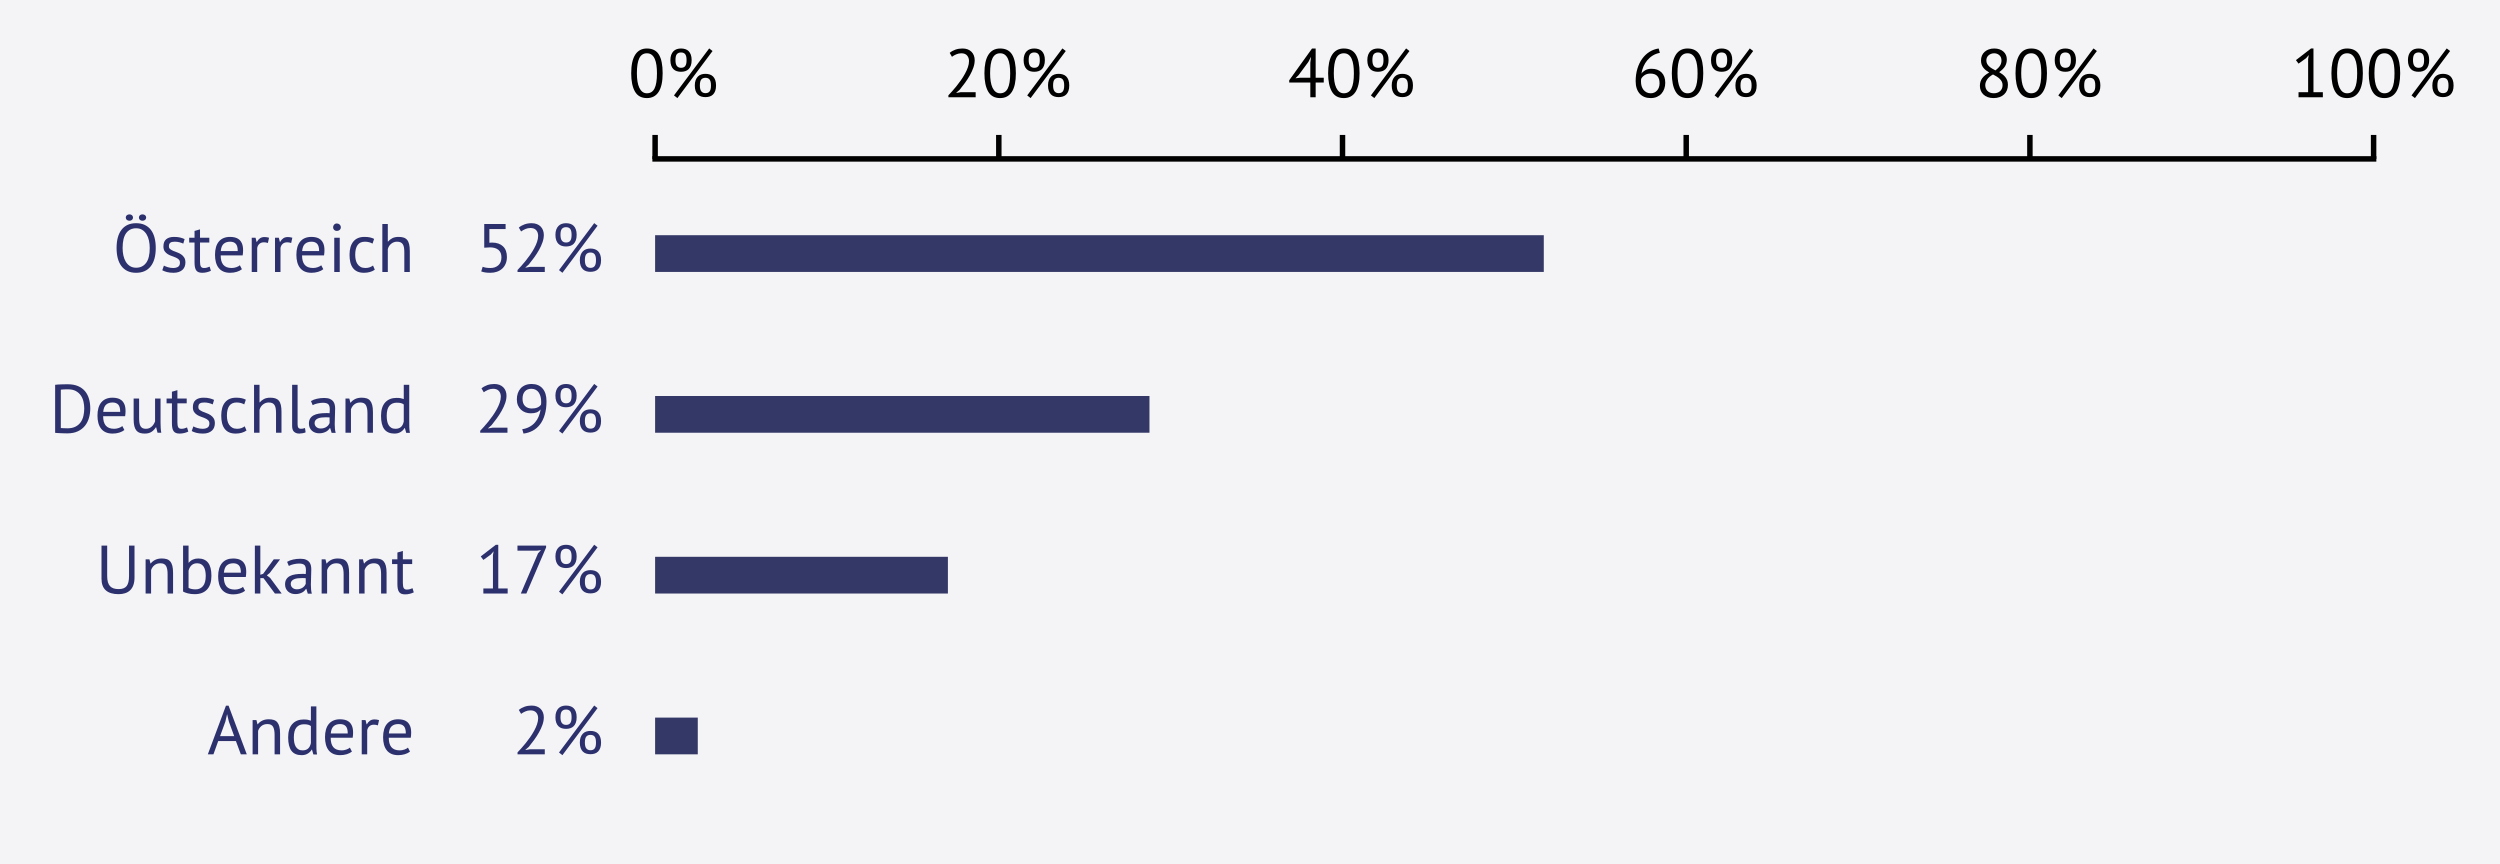
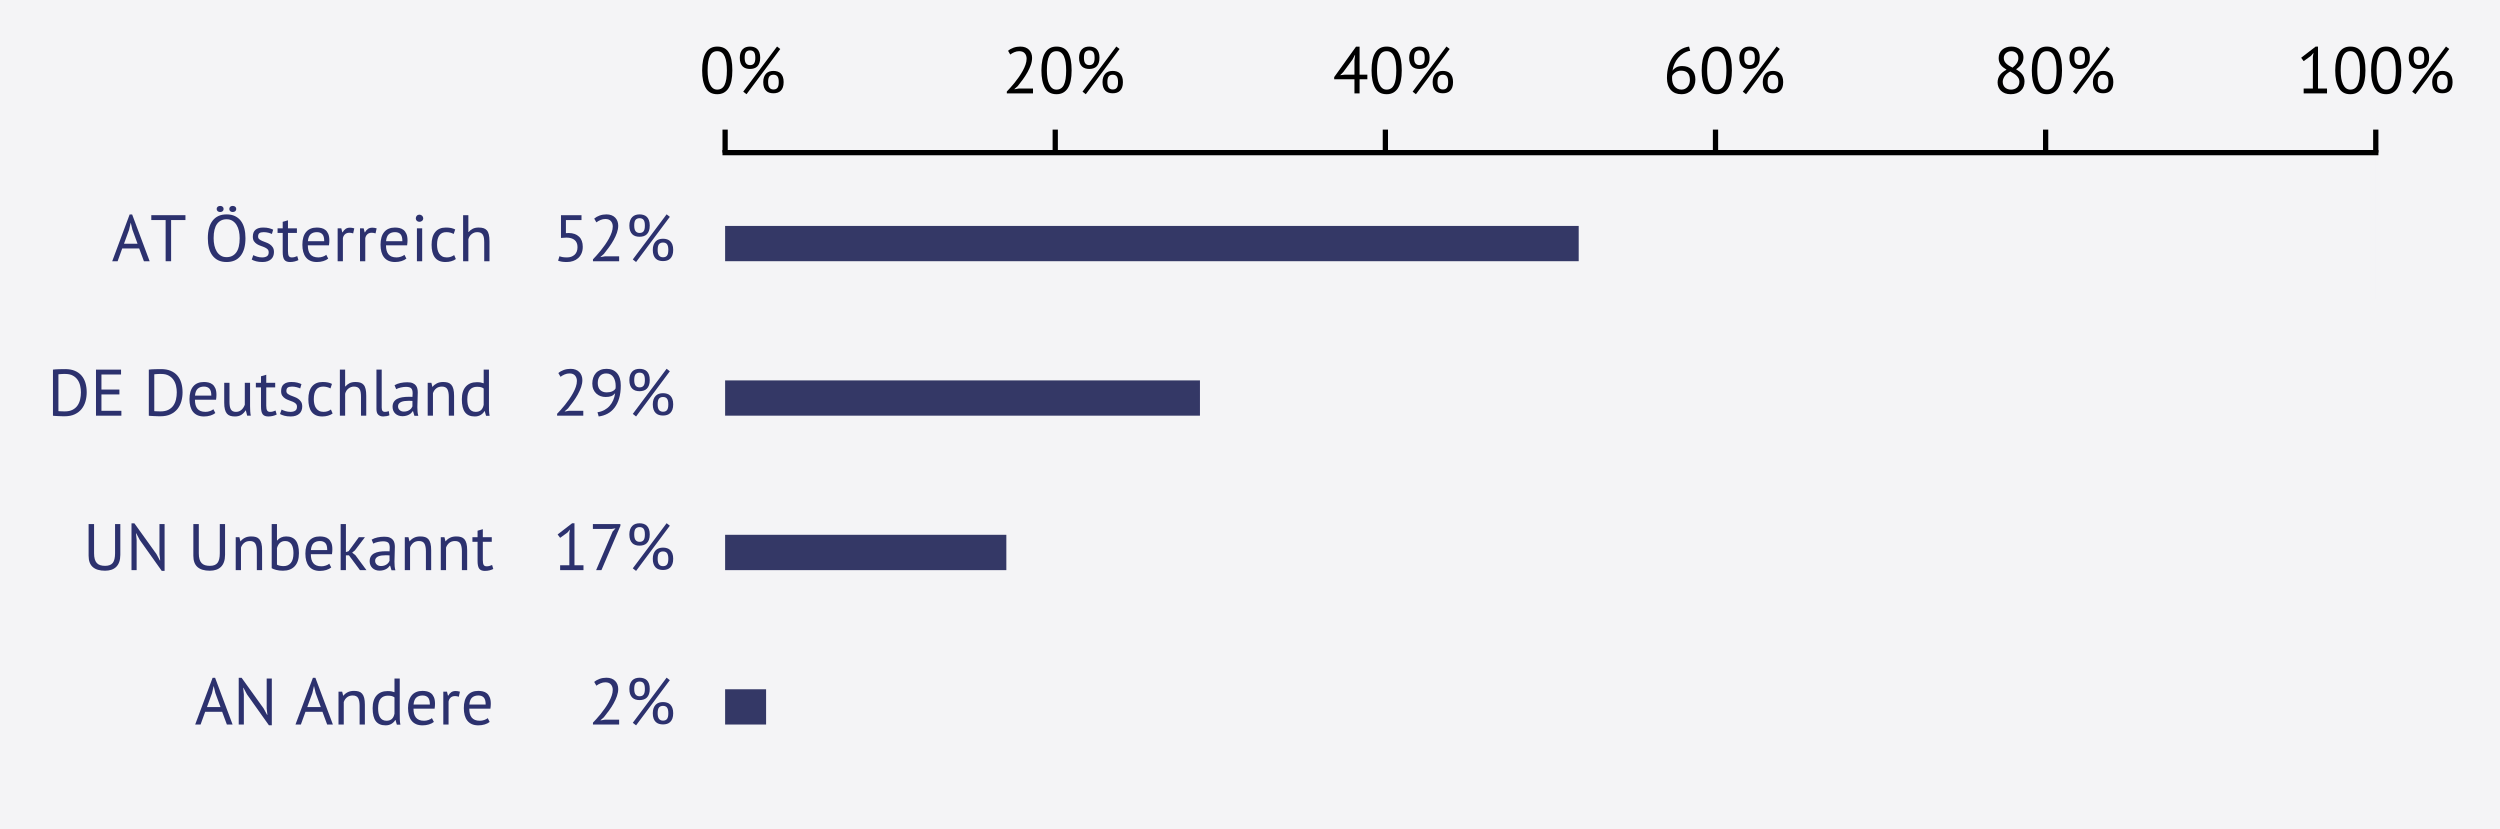
- <svg xmlns="http://www.w3.org/2000/svg" xmlns:xlink="http://www.w3.org/1999/xlink" height="126pt" version="1.1" viewBox="0 0 365 126" width="365pt">
+ <svg xmlns="http://www.w3.org/2000/svg" xmlns:xlink="http://www.w3.org/1999/xlink" height="126pt" version="1.1" viewBox="0 0 380 126" width="380pt">
  <defs>
    <style type="text/css">
*{stroke-linecap:butt;stroke-linejoin:round;}
  </style>
  </defs>
  <g id="figure_1">
    <g id="patch_1">
-       <path d="M 0 126.684  L 365.786 126.684  L 365.786 0  L 0 0  z " style="fill:#f4f4f6;" />
+       <path d="M -0 126.684  L 380.356 126.684  L 380.356 0  L -0 0  z " style="fill:#f4f4f6;" />
    </g>
    <g id="axes_1">
      <g id="patch_2">
-         <path d="M 95.646 45.558  L 346.546 45.558  L 346.546 23.2  L 95.646 23.2  z " style="fill:#f4f4f6;" />
+         <path d="M 110.217 45.558  L 361.117 45.558  L 361.117 23.2  L 110.217 23.2  z " style="fill:#f4f4f6;" />
      </g>
      <g id="patch_3">
-         <path clip-path="url(#p42cd749414)" d="z " style="fill:#343866;" />
+         <path clip-path="url(#p6d69864dda)" d="z " style="fill:#343866;" />
      </g>
      <g id="patch_4">
-         <path clip-path="url(#p42cd749414)" d="M 95.646 34.342  L 225.393 34.342  L 225.393 39.707  L 95.646 39.707  z " style="fill:#343866;" />
+         <path clip-path="url(#p6d69864dda)" d="M 110.217 34.342  L 239.963 34.342  L 239.963 39.707  L 110.217 39.707  z " style="fill:#343866;" />
      </g>
      <g id="patch_5">
-         <path clip-path="url(#p42cd749414)" d="M 95.646 27.299  L 225.393 27.299  L 225.393 31.77  L 95.646 31.77  z " style="fill:none;opacity:0;" />
+         <path clip-path="url(#p6d69864dda)" d="M 110.217 27.299  L 239.963 27.299  L 239.963 31.77  L 110.217 31.77  z " style="fill:none;opacity:0;" />
      </g>
      <g id="patch_6">
-         <path clip-path="url(#p42cd749414)" d="z " style="fill:#343866;" />
+         <path clip-path="url(#p6d69864dda)" d="z " style="fill:#343866;" />
      </g>
      <g id="matplotlib.axis_1">
        <g id="xtick_1">
          <g id="line2d_1">
            <defs>
-               <path d="M 0 0  L 0 -3.5  " id="mb5ea7e8093" style="stroke:#000000;stroke-width:0.8;" />
-             </defs>
-             <g>
-               <use style="stroke:#000000;stroke-width:0.8;" x="95.646" xlink:href="#mb5ea7e8093" y="23.2" />
+               <path d="M 0 0  L 0 -3.5  " id="m958b51c403" style="stroke:#000000;stroke-width:0.8;" />
+             </defs>
+             <g>
+               <use style="stroke:#000000;stroke-width:0.8;" x="110.217" xlink:href="#m958b51c403" y="23.2" />
            </g>
          </g>
          <g id="text_1">
            <defs>
              <path id="PTSans-Regular-20" />
              <path d="M 4.297 35  Q 4.297 53 10.141 62.094  Q 16 71.203 27.203 71.203  Q 39.297 71.203 44.75 62.25  Q 50.203 53.297 50.203 35  Q 50.203 17 44.344 7.891  Q 38.5 -1.203 27.203 -1.203  Q 15.297 -1.203 9.797 8.297  Q 4.297 17.797 4.297 35  z M 12.594 35  Q 12.594 28.5 13.438 23.141  Q 14.297 17.797 16.094 13.938  Q 17.906 10.094 20.656 7.938  Q 23.406 5.797 27.203 5.797  Q 34.797 5.797 38.344 12.844  Q 41.906 19.906 41.906 35  Q 41.906 41.406 41.156 46.797  Q 40.406 52.203 38.656 56.094  Q 36.906 60 34.094 62.094  Q 31.297 64.203 27.203 64.203  Q 19.703 64.203 16.141 57.094  Q 12.594 50 12.594 35  z " id="PTSans-Regular-30" />
              <path d="M 7.031 54.203  Q 7.031 58.703 8.219 61.891  Q 9.422 65.094 11.469 67.188  Q 13.531 69.297 16.375 70.25  Q 19.219 71.203 22.531 71.203  Q 25.828 71.203 28.672 70.297  Q 31.531 69.406 33.578 67.406  Q 35.625 65.406 36.828 62.156  Q 38.031 58.906 38.031 54.203  Q 38.031 49.5 36.828 46.25  Q 35.625 43 33.578 41  Q 31.531 39 28.672 38.094  Q 25.828 37.203 22.531 37.203  Q 19.219 37.203 16.375 38.094  Q 13.531 39 11.469 41  Q 9.422 43 8.219 46.25  Q 7.031 49.5 7.031 54.203  z M 14.422 54.203  Q 14.422 48.203 16.562 45.594  Q 18.719 43 22.531 43  Q 24.422 43 25.922 43.547  Q 27.422 44.094 28.469 45.344  Q 29.531 46.594 30.078 48.75  Q 30.625 50.906 30.625 54.203  Q 30.625 57.5 30.078 59.641  Q 29.531 61.797 28.469 63.047  Q 27.422 64.297 25.922 64.844  Q 24.422 65.406 22.531 65.406  Q 18.719 65.406 16.562 63.047  Q 14.422 60.703 14.422 54.203  z M 42.656 17.203  Q 42.656 21.703 43.844 24.891  Q 45.047 28.094 47.094 30.188  Q 49.156 32.297 52 33.25  Q 54.844 34.203 58.156 34.203  Q 61.453 34.203 64.297 33.297  Q 67.156 32.406 69.203 30.406  Q 71.25 28.406 72.453 25.156  Q 73.656 21.906 73.656 17.203  Q 73.656 12.5 72.453 9.25  Q 71.25 6 69.203 4  Q 67.156 2 64.297 1.094  Q 61.453 0.203 58.156 0.203  Q 54.844 0.203 52 1.094  Q 49.156 2 47.094 4  Q 45.047 6 43.844 9.25  Q 42.656 12.5 42.656 17.203  z M 50.047 17.203  Q 50.047 11.203 52.188 8.594  Q 54.344 6 58.156 6  Q 60.047 6 61.547 6.547  Q 63.047 7.094 64.094 8.344  Q 65.156 9.594 65.703 11.75  Q 66.25 13.906 66.25 17.203  Q 66.25 20.5 65.703 22.641  Q 65.156 24.797 64.094 26.047  Q 63.047 27.297 61.547 27.844  Q 60.047 28.406 58.156 28.406  Q 54.344 28.406 52.188 26.047  Q 50.047 23.703 50.047 17.203  z M 63.656 71.297  L 68.547 67.5  L 17.25 -1.203  L 12.25 2.703  z " id="PTSans-Regular-25" />
            </defs>
-             <g transform="translate(86.38616 14.2)scale(0.1 -0.1)">
+             <g transform="translate(100.9565 14.2)scale(0.1 -0.1)">
              <use xlink:href="#PTSans-Regular-20" />
              <use x="26.7" xlink:href="#PTSans-Regular-20" />
              <use x="53.4" xlink:href="#PTSans-Regular-30" />
              <use x="107.9" xlink:href="#PTSans-Regular-25" />
            </g>
          </g>
        </g>
        <g id="xtick_2">
          <g id="line2d_2">
            <g>
-               <use style="stroke:#000000;stroke-width:0.8;" x="145.826" xlink:href="#mb5ea7e8093" y="23.2" />
+               <use style="stroke:#000000;stroke-width:0.8;" x="160.397" xlink:href="#m958b51c403" y="23.2" />
            </g>
          </g>
          <g id="text_2">
            <defs>
              <path d="M 44.594 54.094  Q 44.594 48.797 42.641 43.25  Q 40.703 37.703 37.547 32.094  Q 34.406 26.5 30.5 21.141  Q 26.594 15.797 22.703 11  L 17.797 6.703  L 17.797 6.297  L 24.203 7.406  L 46 7.406  L 46 0  L 6.203 0  L 6.203 2.906  Q 8.406 5.203 11.5 8.594  Q 14.594 12 17.938 16.141  Q 21.297 20.297 24.547 24.938  Q 27.797 29.594 30.438 34.391  Q 33.094 39.203 34.688 43.891  Q 36.297 48.594 36.297 52.797  Q 36.297 57.703 33.5 60.953  Q 30.703 64.203 25 64.203  Q 21.203 64.203 17.594 62.641  Q 14 61.094 11.406 59.094  L 8.094 64.797  Q 11.594 67.797 16.391 69.5  Q 21.203 71.203 26.703 71.203  Q 31 71.203 34.297 69.953  Q 37.594 68.703 39.891 66.391  Q 42.203 64.094 43.391 60.938  Q 44.594 57.797 44.594 54.094  z " id="PTSans-Regular-32" />
            </defs>
-             <g transform="translate(135.1763 14.2)scale(0.1 -0.1)">
+             <g transform="translate(149.7466 14.2)scale(0.1 -0.1)">
              <use xlink:href="#PTSans-Regular-20" />
              <use x="26.7" xlink:href="#PTSans-Regular-32" />
              <use x="81.2" xlink:href="#PTSans-Regular-30" />
              <use x="135.7" xlink:href="#PTSans-Regular-25" />
            </g>
          </g>
        </g>
        <g id="xtick_3">
          <g id="line2d_3">
            <g>
-               <use style="stroke:#000000;stroke-width:0.8;" x="196.006" xlink:href="#mb5ea7e8093" y="23.2" />
+               <use style="stroke:#000000;stroke-width:0.8;" x="210.577" xlink:href="#m958b51c403" y="23.2" />
            </g>
          </g>
          <g id="text_3">
            <defs>
              <path d="M 52.406 21.5  L 40.594 21.5  L 40.594 0  L 32.797 0  L 32.797 21.5  L 2 21.5  L 2 24.797  L 35.203 71.094  L 40.594 71.094  L 40.594 28.5  L 52.406 28.5  z M 32.797 50.297  L 33.797 58.5  L 33.5 58.5  L 30 51.703  L 15.906 32.594  L 11.094 27.703  L 18.094 28.5  L 32.797 28.5  z " id="PTSans-Regular-34" />
            </defs>
-             <g transform="translate(185.3563 14.2)scale(0.1 -0.1)">
+             <g transform="translate(199.9266 14.2)scale(0.1 -0.1)">
              <use xlink:href="#PTSans-Regular-20" />
              <use x="26.7" xlink:href="#PTSans-Regular-34" />
              <use x="81.2" xlink:href="#PTSans-Regular-30" />
              <use x="135.7" xlink:href="#PTSans-Regular-25" />
            </g>
          </g>
        </g>
        <g id="xtick_4">
          <g id="line2d_4">
            <g>
-               <use style="stroke:#000000;stroke-width:0.8;" x="246.186" xlink:href="#mb5ea7e8093" y="23.2" />
+               <use style="stroke:#000000;stroke-width:0.8;" x="260.757" xlink:href="#m958b51c403" y="23.2" />
            </g>
          </g>
          <g id="text_4">
            <defs>
              <path d="M 49.203 21.094  Q 49.203 16.5 47.797 12.453  Q 46.406 8.406 43.703 5.344  Q 41 2.297 37 0.547  Q 33 -1.203 27.906 -1.203  Q 22.906 -1.203 18.906 0.391  Q 14.906 2 12 5.141  Q 9.094 8.297 7.547 12.891  Q 6 17.5 6 23.5  Q 6 33.406 8.547 41.75  Q 11.094 50.094 15.594 56.297  Q 20.094 62.5 26.25 66.344  Q 32.406 70.203 39.594 71.203  L 41.297 64.797  Q 35.703 63.797 31.094 61  Q 26.5 58.203 23.047 54.094  Q 19.594 50 17.391 44.891  Q 15.203 39.797 14.406 34.406  Q 16 37.094 19.797 39.344  Q 23.594 41.594 29.094 41.594  Q 38.5 41.594 43.844 36.188  Q 49.203 30.797 49.203 21.094  z M 40.906 20.297  Q 40.906 27.406 37.594 31  Q 34.297 34.594 27.406 34.594  Q 22.5 34.594 18.953 32.188  Q 15.406 29.797 14 26.797  Q 13.797 25.406 13.797 24.5  Q 13.797 23.594 13.797 22.5  Q 13.797 19.406 14.641 16.406  Q 15.5 13.406 17.297 11.047  Q 19.094 8.703 21.75 7.25  Q 24.406 5.797 28 5.797  Q 30.906 5.797 33.25 6.891  Q 35.594 8 37.297 9.891  Q 39 11.797 39.953 14.5  Q 40.906 17.203 40.906 20.297  z " id="PTSans-Regular-36" />
            </defs>
-             <g transform="translate(235.5363 14.2)scale(0.1 -0.1)">
+             <g transform="translate(250.1066 14.2)scale(0.1 -0.1)">
              <use xlink:href="#PTSans-Regular-20" />
              <use x="26.7" xlink:href="#PTSans-Regular-36" />
              <use x="81.2" xlink:href="#PTSans-Regular-30" />
              <use x="135.7" xlink:href="#PTSans-Regular-25" />
            </g>
          </g>
        </g>
        <g id="xtick_5">
          <g id="line2d_5">
            <g>
-               <use style="stroke:#000000;stroke-width:0.8;" x="296.366" xlink:href="#mb5ea7e8093" y="23.2" />
+               <use style="stroke:#000000;stroke-width:0.8;" x="310.937" xlink:href="#m958b51c403" y="23.2" />
            </g>
          </g>
          <g id="text_5">
            <defs>
              <path d="M 6.797 16.703  Q 6.797 23 10.094 27.641  Q 13.406 32.297 20.406 36.094  Q 17.906 37.594 15.75 39.25  Q 13.594 40.906 11.938 43  Q 10.297 45.094 9.344 47.688  Q 8.406 50.297 8.406 53.703  Q 8.406 57.594 9.75 60.797  Q 11.094 64 13.641 66.297  Q 16.203 68.594 19.75 69.891  Q 23.297 71.203 27.797 71.203  Q 32 71.203 35.391 70  Q 38.797 68.797 41.141 66.688  Q 43.5 64.594 44.797 61.688  Q 46.094 58.797 46.094 55.297  Q 46.094 49.594 43.5 45.25  Q 40.906 40.906 34.906 36.703  Q 37.5 35.203 39.844 33.391  Q 42.203 31.594 43.953 29.391  Q 45.703 27.203 46.703 24.453  Q 47.703 21.703 47.703 18.203  Q 47.703 13.906 46.297 10.344  Q 44.906 6.797 42.203 4.25  Q 39.5 1.703 35.594 0.25  Q 31.703 -1.203 26.703 -1.203  Q 21.906 -1.203 18.203 0.188  Q 14.5 1.594 11.953 4  Q 9.406 6.406 8.094 9.656  Q 6.797 12.906 6.797 16.703  z M 39.906 17.703  Q 39.906 20.703 38.703 22.953  Q 37.5 25.203 35.547 27.047  Q 33.594 28.906 31.094 30.406  Q 28.594 31.906 25.906 33.297  Q 19.797 29.906 17.188 25.703  Q 14.594 21.5 14.594 17.703  Q 14.594 15.297 15.391 13.094  Q 16.203 10.906 17.797 9.297  Q 19.406 7.703 21.75 6.75  Q 24.094 5.797 27.203 5.797  Q 29.703 5.797 32 6.547  Q 34.297 7.297 36.047 8.75  Q 37.797 10.203 38.844 12.453  Q 39.906 14.703 39.906 17.703  z M 16.203 53.906  Q 16.203 51.094 17.297 48.938  Q 18.406 46.797 20.25 45.094  Q 22.094 43.406 24.5 41.953  Q 26.906 40.5 29.5 39.203  Q 34 42.703 36.141 46.094  Q 38.297 49.5 38.297 53.594  Q 38.297 58.703 35.141 61.453  Q 32 64.203 27.594 64.203  Q 24.906 64.203 22.797 63.297  Q 20.703 62.406 19.203 61  Q 17.703 59.594 16.953 57.75  Q 16.203 55.906 16.203 53.906  z " id="PTSans-Regular-38" />
            </defs>
-             <g transform="translate(285.7163 14.2)scale(0.1 -0.1)">
+             <g transform="translate(300.2866 14.2)scale(0.1 -0.1)">
              <use xlink:href="#PTSans-Regular-20" />
              <use x="26.7" xlink:href="#PTSans-Regular-38" />
              <use x="81.2" xlink:href="#PTSans-Regular-30" />
              <use x="135.7" xlink:href="#PTSans-Regular-25" />
            </g>
          </g>
        </g>
        <g id="xtick_6">
          <g id="line2d_6">
            <g>
-               <use style="stroke:#000000;stroke-width:0.8;" x="346.546" xlink:href="#mb5ea7e8093" y="23.2" />
+               <use style="stroke:#000000;stroke-width:0.8;" x="361.117" xlink:href="#m958b51c403" y="23.2" />
            </g>
          </g>
          <g id="text_6">
            <defs>
              <path d="M 10.797 7.406  L 24.797 7.406  L 24.797 55.797  L 25.797 61.703  L 21.797 57  L 10.797 49.094  L 7 54.203  L 29 71.203  L 32.594 71.203  L 32.594 7.406  L 46.297 7.406  L 46.297 0  L 10.797 0  z " id="PTSans-Regular-31" />
            </defs>
-             <g transform="translate(334.5065 14.2)scale(0.1 -0.1)">
+             <g transform="translate(349.0768 14.2)scale(0.1 -0.1)">
              <use xlink:href="#PTSans-Regular-31" />
              <use x="54.5" xlink:href="#PTSans-Regular-30" />
              <use x="109" xlink:href="#PTSans-Regular-30" />
              <use x="163.5" xlink:href="#PTSans-Regular-25" />
            </g>
          </g>
        </g>
      </g>
      <g id="matplotlib.axis_2">
        <g id="ytick_1">
          <g id="line2d_7">
            <defs>
-               <path d="M 0 0  L -3.5 0  " id="m4d6c861730" />
-             </defs>
-             <g>
-               <use style="fill:none;" x="95.646" xlink:href="#m4d6c861730" y="28.789" />
+               <path d="M 0 0  L -3.5 0  " id="mf3df2f2de9" />
+             </defs>
+             <g>
+               <use style="fill:none;" x="110.217" xlink:href="#mf3df2f2de9" y="28.789" />
            </g>
          </g>
        </g>
        <g id="ytick_2">
          <g id="line2d_8">
            <g>
-               <use style="fill:none;" x="95.646" xlink:href="#m4d6c861730" y="39.968" />
+               <use style="fill:none;" x="110.217" xlink:href="#mf3df2f2de9" y="39.968" />
            </g>
          </g>
        </g>
      </g>
      <g id="line2d_9">
-         <path clip-path="url(#p42cd749414)" d="M 0 0  " style="fill:none;stroke:#424242;stroke-linecap:square;stroke-width:2.7;" />
+         <path clip-path="url(#p6d69864dda)" d="M 0 0  " style="fill:none;stroke:#424242;stroke-linecap:square;stroke-width:2.7;" />
      </g>
      <g id="line2d_10">
-         <path clip-path="url(#p42cd749414)" d="M 0 0  " style="fill:none;stroke:#424242;stroke-linecap:square;stroke-width:2.7;" />
+         <path clip-path="url(#p6d69864dda)" d="M 0 0  " style="fill:none;stroke:#424242;stroke-linecap:square;stroke-width:2.7;" />
      </g>
      <g id="line2d_11">
-         <path clip-path="url(#p42cd749414)" d="M 0 0  " style="fill:none;stroke:#424242;stroke-linecap:square;stroke-width:2.7;" />
+         <path clip-path="url(#p6d69864dda)" d="M 0 0  " style="fill:none;stroke:#424242;stroke-linecap:square;stroke-width:2.7;" />
      </g>
      <g id="line2d_12">
-         <path clip-path="url(#p42cd749414)" d="M 0 0  " style="fill:none;stroke:#424242;stroke-linecap:square;stroke-width:2.7;" />
+         <path clip-path="url(#p6d69864dda)" d="M 0 0  " style="fill:none;stroke:#424242;stroke-linecap:square;stroke-width:2.7;" />
      </g>
      <g id="patch_7">
-         <path d="M 95.646 23.2  L 346.546 23.2  " style="fill:none;stroke:#000000;stroke-linecap:square;stroke-linejoin:miter;stroke-width:0.8;" />
+         <path d="M 110.217 23.2  L 361.117 23.2  " style="fill:none;stroke:#000000;stroke-linecap:square;stroke-linejoin:miter;stroke-width:0.8;" />
      </g>
      <g id="text_7">
        <defs>
          <path d="M 21.297 5.797  Q 28.203 5.797 32.703 9.797  Q 37.203 13.797 37.203 21.406  Q 37.203 28.703 32.75 32.297  Q 28.297 35.906 20.5 35.906  L 12.094 35.406  L 12.094 70  L 43.297 70  L 43.297 62.594  L 19.594 62.594  L 19.594 42.703  L 23.906 42.906  Q 33.797 42.797 39.5 37.391  Q 45.203 32 45.203 21.906  Q 45.203 16.297 43.297 11.938  Q 41.406 7.594 38.156 4.688  Q 34.906 1.797 30.5 0.297  Q 26.094 -1.203 21.094 -1.203  Q 16.594 -1.203 13.5 -0.703  Q 10.406 -0.203 7.703 0.797  L 9.797 7.594  Q 12.094 6.703 14.75 6.25  Q 17.406 5.797 21.297 5.797  z " id="PTSans-Regular-35" />
        </defs>
-         <g style="fill:#2c316e;" transform="translate(66.81931 39.70735)scale(0.1 -0.1)">
+         <g style="fill:#2c316e;" transform="translate(81.38962 39.70735)scale(0.1 -0.1)">
          <use xlink:href="#PTSans-Regular-20" />
          <use x="26.7" xlink:href="#PTSans-Regular-35" />
          <use x="81.2" xlink:href="#PTSans-Regular-32" />
          <use x="135.7" xlink:href="#PTSans-Regular-25" />
        </g>
      </g>
      <g id="text_8">
        <defs>
+           <path d="M 41.797 19.406  L 16 19.406  L 9 0  L 0.797 0  L 27.297 71.094  L 31.094 71.094  L 57.703 0  L 49 0  z M 18.703 26.594  L 39.297 26.594  L 31.5 47.906  L 29 58.5  L 28.906 58.5  L 26.406 47.703  z " id="PTSans-Regular-41" />
+           <path d="M 53.703 62.594  L 31.906 62.594  L 31.906 0  L 23.594 0  L 23.594 62.594  L 1.797 62.594  L 1.797 70  L 53.703 70  z " id="PTSans-Regular-54" />
          <path d="M 5.594 35  Q 5.594 52.5 13 61.844  Q 20.406 71.203 34.094 71.203  Q 41.5 71.203 46.891 68.594  Q 52.297 66 55.844 61.25  Q 59.406 56.5 61.094 49.844  Q 62.797 43.203 62.797 35  Q 62.797 17.5 55.344 8.141  Q 47.906 -1.203 34.094 -1.203  Q 26.797 -1.203 21.438 1.391  Q 16.094 4 12.547 8.75  Q 9 13.5 7.297 20.141  Q 5.594 26.797 5.594 35  z M 14.406 35  Q 14.406 29.203 15.547 24  Q 16.703 18.797 19.094 14.844  Q 21.5 10.906 25.25 8.547  Q 29 6.203 34.094 6.203  Q 43.406 6.203 48.703 13.25  Q 54 20.297 54 35  Q 54 40.703 52.844 45.953  Q 51.703 51.203 49.25 55.141  Q 46.797 59.094 43.047 61.438  Q 39.297 63.797 34.094 63.797  Q 24.906 63.797 19.656 56.75  Q 14.406 49.703 14.406 35  z M 19 79.406  Q 19 81.5 20.5 82.797  Q 22 84.094 24.406 84.094  Q 26.703 84.094 28.141 82.797  Q 29.594 81.5 29.594 79.406  Q 29.594 77.406 28.141 76.094  Q 26.703 74.797 24.406 74.797  Q 22 74.797 20.5 76.094  Q 19 77.406 19 79.406  z M 38.203 79.406  Q 38.203 81.5 39.641 82.797  Q 41.094 84.094 43.406 84.094  Q 45.797 84.094 47.297 82.797  Q 48.797 81.5 48.797 79.406  Q 48.797 77.406 47.297 76.094  Q 45.797 74.797 43.406 74.797  Q 41.094 74.797 39.641 76.094  Q 38.203 77.406 38.203 79.406  z " id="PTSans-Regular-d6" />
          <path d="M 29.703 13.594  Q 29.703 16.594 27.891 18.297  Q 26.094 20 23.438 21.141  Q 20.797 22.297 17.641 23.344  Q 14.5 24.406 11.844 26.047  Q 9.203 27.703 7.391 30.297  Q 5.594 32.906 5.594 37.297  Q 5.594 44.5 9.688 47.844  Q 13.797 51.203 21.094 51.203  Q 26.5 51.203 30.141 50.25  Q 33.797 49.297 36.5 48  L 34.594 41.406  Q 32.297 42.5 29.047 43.344  Q 25.797 44.203 22.094 44.203  Q 17.703 44.203 15.641 42.703  Q 13.594 41.203 13.594 37.5  Q 13.594 34.906 15.391 33.453  Q 17.203 32 19.844 30.844  Q 22.5 29.703 25.641 28.594  Q 28.797 27.5 31.438 25.703  Q 34.094 23.906 35.891 21.156  Q 37.703 18.406 37.703 13.906  Q 37.703 10.703 36.641 7.891  Q 35.594 5.094 33.391 3.094  Q 31.203 1.094 27.953 -0.047  Q 24.703 -1.203 20.297 -1.203  Q 14.594 -1.203 10.594 -0.094  Q 6.594 1 3.906 2.5  L 6.297 9.297  Q 8.594 8 12.297 6.891  Q 16 5.797 19.797 5.797  Q 24.094 5.797 26.891 7.5  Q 29.703 9.203 29.703 13.594  z " id="PTSans-Regular-73" />
          <path d="M 1.094 50  L 8.906 50  L 8.906 59.906  L 16.906 62.203  L 16.906 50  L 30.5 50  L 30.5 43  L 16.906 43  L 16.906 15.297  Q 16.906 10.094 18.203 7.938  Q 19.5 5.797 22.594 5.797  Q 25.203 5.797 27 6.344  Q 28.797 6.906 31 7.797  L 32.797 1.703  Q 30.094 0.406 26.891 -0.391  Q 23.703 -1.203 20 -1.203  Q 13.906 -1.203 11.406 2.25  Q 8.906 5.703 8.906 13.797  L 8.906 43  L 1.094 43  z " id="PTSans-Regular-74" />
          <path d="M 44.203 4  Q 41.203 1.594 36.641 0.188  Q 32.094 -1.203 27 -1.203  Q 21.297 -1.203 17.094 0.641  Q 12.906 2.5 10.203 5.953  Q 7.5 9.406 6.203 14.203  Q 4.906 19 4.906 25  Q 4.906 37.797 10.594 44.5  Q 16.297 51.203 26.906 51.203  Q 30.297 51.203 33.688 50.453  Q 37.094 49.703 39.797 47.594  Q 42.5 45.5 44.203 41.641  Q 45.906 37.797 45.906 31.5  Q 45.906 28.203 45.297 24.203  L 13.203 24.203  Q 13.203 19.797 14.094 16.391  Q 15 13 16.891 10.641  Q 18.797 8.297 21.844 7.047  Q 24.906 5.797 29.297 5.797  Q 32.703 5.797 36.094 7  Q 39.5 8.203 41.203 9.797  z M 27 44.203  Q 21.094 44.203 17.547 41.094  Q 14 38 13.297 30.5  L 38.094 30.5  Q 38.094 38.094 35.188 41.141  Q 32.297 44.203 27 44.203  z " id="PTSans-Regular-65" />
          <path d="M 31.297 42.297  Q 28.297 43.297 25.594 43.297  Q 21.297 43.297 18.797 40.938  Q 16.297 38.594 15.703 35  L 15.703 0  L 7.703 0  L 7.703 50  L 13.297 50  L 14.797 43.906  L 15.203 43.906  Q 17.094 47.297 19.75 49.141  Q 22.406 51 26.5 51  Q 29.406 51 33 50  z " id="PTSans-Regular-72" />
          <path d="M 9.406 50  L 17.406 50  L 17.406 0  L 9.406 0  z M 7.703 65.203  Q 7.703 67.5 9.25 69.141  Q 10.797 70.797 13.203 70.797  Q 15.594 70.797 17.297 69.141  Q 19 67.5 19 65.203  Q 19 62.906 17.297 61.406  Q 15.594 59.906 13.203 59.906  Q 10.797 59.906 9.25 61.406  Q 7.703 62.906 7.703 65.203  z " id="PTSans-Regular-69" />
          <path d="M 41.797 3.297  Q 38.797 1.094 34.688 -0.047  Q 30.594 -1.203 26.094 -1.203  Q 20.297 -1.203 16.297 0.641  Q 12.297 2.5 9.75 5.953  Q 7.203 9.406 6.047 14.25  Q 4.906 19.094 4.906 25  Q 4.906 37.703 10.5 44.453  Q 16.094 51.203 26.594 51.203  Q 31.406 51.203 34.75 50.453  Q 38.094 49.703 40.797 48.297  L 38.5 41.406  Q 36.203 42.703 33.391 43.453  Q 30.594 44.203 27.406 44.203  Q 13.203 44.203 13.203 25  Q 13.203 21.203 13.953 17.75  Q 14.703 14.297 16.453 11.641  Q 18.203 9 21.047 7.391  Q 23.906 5.797 28.094 5.797  Q 31.703 5.797 34.547 6.891  Q 37.406 8 39.203 9.406  z " id="PTSans-Regular-63" />
          <path d="M 39.797 0  L 39.797 28.5  Q 39.797 32.406 39.344 35.344  Q 38.906 38.297 37.703 40.25  Q 36.5 42.203 34.453 43.203  Q 32.406 44.203 29.094 44.203  Q 24.406 44.203 20.594 41.141  Q 16.797 38.094 15.703 33.297  L 15.703 0  L 7.703 0  L 7.703 70  L 15.703 70  L 15.703 44.406  L 16.094 44.406  Q 18.703 47.5 22.344 49.344  Q 26 51.203 31.406 51.203  Q 35.594 51.203 38.688 50.25  Q 41.797 49.297 43.844 46.891  Q 45.906 44.5 46.844 40.453  Q 47.797 36.406 47.797 30.203  L 47.797 0  z " id="PTSans-Regular-68" />
        </defs>
-         <g style="fill:#2c316e;" transform="translate(16.46094 39.70735)scale(0.1 -0.1)">
-           <use xlink:href="#PTSans-Regular-d6" />
-           <use x="68.4" xlink:href="#PTSans-Regular-73" />
-           <use x="110.5" xlink:href="#PTSans-Regular-74" />
-           <use x="144.4" xlink:href="#PTSans-Regular-65" />
-           <use x="195.2" xlink:href="#PTSans-Regular-72" />
-           <use x="229.2" xlink:href="#PTSans-Regular-72" />
-           <use x="263.2" xlink:href="#PTSans-Regular-65" />
-           <use x="314" xlink:href="#PTSans-Regular-69" />
-           <use x="340.8" xlink:href="#PTSans-Regular-63" />
-           <use x="385.9" xlink:href="#PTSans-Regular-68" />
+         <g style="fill:#2c316e;" transform="translate(16.97656 39.70735)scale(0.1 -0.1)">
+           <use xlink:href="#PTSans-Regular-41" />
+           <use x="58.406" xlink:href="#PTSans-Regular-54" />
+           <use x="113.844" xlink:href="#PTSans-Regular-20" />
+           <use x="140.544" xlink:href="#PTSans-Regular-d6" />
+           <use x="208.944" xlink:href="#PTSans-Regular-73" />
+           <use x="251.044" xlink:href="#PTSans-Regular-74" />
+           <use x="284.944" xlink:href="#PTSans-Regular-65" />
+           <use x="335.744" xlink:href="#PTSans-Regular-72" />
+           <use x="369.744" xlink:href="#PTSans-Regular-72" />
+           <use x="403.744" xlink:href="#PTSans-Regular-65" />
+           <use x="454.544" xlink:href="#PTSans-Regular-69" />
+           <use x="481.344" xlink:href="#PTSans-Regular-63" />
+           <use x="526.444" xlink:href="#PTSans-Regular-68" />
        </g>
      </g>
    </g>
    <g id="axes_2">
      <g id="patch_8">
-         <path clip-path="url(#p0a1fec8788)" d="z " style="fill:#343866;" />
+         <path clip-path="url(#pfde907cada)" d="z " style="fill:#343866;" />
      </g>
      <g id="patch_9">
-         <path clip-path="url(#p0a1fec8788)" d="M 95.646 57.817  L 167.823 57.817  L 167.823 63.183  L 95.646 63.183  z " style="fill:#343866;" />
+         <path clip-path="url(#pfde907cada)" d="M 110.217 57.817  L 182.393 57.817  L 182.393 63.183  L 110.217 63.183  z " style="fill:#343866;" />
      </g>
      <g id="patch_10">
-         <path clip-path="url(#p0a1fec8788)" d="M 95.646 50.774  L 167.823 50.774  L 167.823 55.246  L 95.646 55.246  z " style="fill:none;opacity:0;" />
+         <path clip-path="url(#pfde907cada)" d="M 110.217 50.774  L 182.393 50.774  L 182.393 55.246  L 110.217 55.246  z " style="fill:none;opacity:0;" />
      </g>
      <g id="patch_11">
-         <path clip-path="url(#p0a1fec8788)" d="z " style="fill:#343866;" />
+         <path clip-path="url(#pfde907cada)" d="z " style="fill:#343866;" />
      </g>
      <g id="line2d_13">
-         <path clip-path="url(#p0a1fec8788)" d="M 0 0  " style="fill:none;stroke:#424242;stroke-linecap:square;stroke-width:2.7;" />
+         <path clip-path="url(#pfde907cada)" d="M 0 0  " style="fill:none;stroke:#424242;stroke-linecap:square;stroke-width:2.7;" />
      </g>
      <g id="line2d_14">
-         <path clip-path="url(#p0a1fec8788)" d="M 0 0  " style="fill:none;stroke:#424242;stroke-linecap:square;stroke-width:2.7;" />
+         <path clip-path="url(#pfde907cada)" d="M 0 0  " style="fill:none;stroke:#424242;stroke-linecap:square;stroke-width:2.7;" />
      </g>
      <g id="line2d_15">
-         <path clip-path="url(#p0a1fec8788)" d="M 0 0  " style="fill:none;stroke:#424242;stroke-linecap:square;stroke-width:2.7;" />
+         <path clip-path="url(#pfde907cada)" d="M 0 0  " style="fill:none;stroke:#424242;stroke-linecap:square;stroke-width:2.7;" />
      </g>
      <g id="line2d_16">
-         <path clip-path="url(#p0a1fec8788)" d="M 0 0  " style="fill:none;stroke:#424242;stroke-linecap:square;stroke-width:2.7;" />
+         <path clip-path="url(#pfde907cada)" d="M 0 0  " style="fill:none;stroke:#424242;stroke-linecap:square;stroke-width:2.7;" />
      </g>
      <g id="text_9">
        <defs>
          <path d="M 5.203 48.797  Q 5.203 53.594 6.594 57.688  Q 8 61.797 10.703 64.797  Q 13.406 67.797 17.453 69.5  Q 21.5 71.203 26.906 71.203  Q 37.094 71.203 42.797 64.594  Q 48.5 58 48.5 46  Q 48.5 34.703 45.953 26.25  Q 43.406 17.797 38.906 12  Q 34.406 6.203 28.25 2.953  Q 22.094 -0.297 14.906 -1.203  L 13.094 5.203  Q 18.906 6.094 23.547 8.594  Q 28.203 11.094 31.547 14.891  Q 34.906 18.703 37 23.547  Q 39.094 28.406 39.906 34.094  Q 37.203 30.906 33.953 29.656  Q 30.703 28.406 25.406 28.406  Q 21.297 28.406 17.641 29.75  Q 14 31.094 11.203 33.688  Q 8.406 36.297 6.797 40.094  Q 5.203 43.906 5.203 48.797  z M 13.5 49.594  Q 13.5 42.5 17.25 38.953  Q 21 35.406 27.094 35.406  Q 32 35.406 35.5 37  Q 39 38.594 40.5 41.203  Q 40.703 42.5 40.703 43.5  Q 40.703 44.5 40.703 45.594  Q 40.703 49.203 39.844 52.547  Q 39 55.906 37.297 58.547  Q 35.594 61.203 32.844 62.703  Q 30.094 64.203 26.406 64.203  Q 20.297 64.203 16.891 60.344  Q 13.5 56.5 13.5 49.594  z " id="PTSans-Regular-39" />
        </defs>
-         <g style="fill:#2c316e;" transform="translate(66.81931 63.18282)scale(0.1 -0.1)">
+         <g style="fill:#2c316e;" transform="translate(81.38962 63.18282)scale(0.1 -0.1)">
          <use xlink:href="#PTSans-Regular-20" />
          <use x="26.7" xlink:href="#PTSans-Regular-32" />
          <use x="81.2" xlink:href="#PTSans-Regular-39" />
          <use x="135.7" xlink:href="#PTSans-Regular-25" />
        </g>
      </g>
      <g id="text_10">
        <defs>
          <path d="M 8.5 70  Q 10.406 70.297 12.75 70.438  Q 15.094 70.594 17.641 70.641  Q 20.203 70.703 22.641 70.75  Q 25.094 70.797 27.203 70.797  Q 35.594 70.797 41.75 68.188  Q 47.906 65.594 51.906 60.938  Q 55.906 56.297 57.844 49.797  Q 59.797 43.297 59.797 35.5  Q 59.797 28.406 57.938 21.844  Q 56.094 15.297 52.094 10.25  Q 48.094 5.203 41.688 2.141  Q 35.297 -0.906 26.203 -0.906  Q 24.594 -0.906 22.047 -0.844  Q 19.5 -0.797 16.797 -0.641  Q 14.094 -0.5 11.797 -0.391  Q 9.5 -0.297 8.5 -0.094  z M 27.406 63.406  Q 26.094 63.406 24.547 63.406  Q 23 63.406 21.5 63.297  Q 20 63.203 18.75 63.094  Q 17.5 63 16.797 62.906  L 16.797 6.906  Q 17.297 6.797 18.688 6.75  Q 20.094 6.703 21.594 6.641  Q 23.094 6.594 24.5 6.547  Q 25.906 6.5 26.406 6.5  Q 33.406 6.5 38.156 8.891  Q 42.906 11.297 45.75 15.344  Q 48.594 19.406 49.797 24.656  Q 51 29.906 51 35.5  Q 51 40.406 49.891 45.344  Q 48.797 50.297 46.094 54.297  Q 43.406 58.297 38.844 60.844  Q 34.297 63.406 27.406 63.406  z " id="PTSans-Regular-44" />
+           <path d="M 8.5 70  L 46.594 70  L 46.594 62.594  L 16.797 62.594  L 16.797 39.703  L 44.094 39.703  L 44.094 32.297  L 16.797 32.297  L 16.797 7.406  L 47.094 7.406  L 47.094 0  L 8.5 0  z " id="PTSans-Regular-45" />
          <path d="M 14.906 50  L 14.906 21.5  Q 14.906 17.594 15.344 14.641  Q 15.797 11.703 16.891 9.75  Q 18 7.797 19.891 6.797  Q 21.797 5.797 24.703 5.797  Q 27.406 5.797 29.5 6.641  Q 31.594 7.5 33.25 9  Q 34.906 10.5 36.156 12.453  Q 37.406 14.406 38.203 16.594  L 38.203 50  L 46.203 50  L 46.203 14.203  Q 46.203 10.594 46.453 6.75  Q 46.703 2.906 47.297 0  L 41.797 0  L 39.797 7.906  L 39.297 7.906  Q 37 4 33.094 1.391  Q 29.203 -1.203 23.203 -1.203  Q 19.203 -1.203 16.141 -0.25  Q 13.094 0.703 11.047 3.094  Q 9 5.5 7.953 9.547  Q 6.906 13.594 6.906 19.797  L 6.906 50  z " id="PTSans-Regular-75" />
          <path d="M 16.594 12.297  Q 16.594 8.797 17.797 7.297  Q 19 5.797 21.203 5.797  Q 22.5 5.797 24 6  Q 25.5 6.203 27.406 6.906  L 28.297 0.594  Q 26.703 -0.203 23.844 -0.703  Q 21 -1.203 18.906 -1.203  Q 14.406 -1.203 11.5 1.344  Q 8.594 3.906 8.594 10  L 8.594 70  L 16.594 70  z " id="PTSans-Regular-6c" />
          <path d="M 6.906 46.297  Q 10.703 48.594 15.75 49.688  Q 20.797 50.797 26.297 50.797  Q 31.5 50.797 34.641 49.391  Q 37.797 48 39.438 45.75  Q 41.094 43.5 41.641 40.797  Q 42.203 38.094 42.203 35.406  Q 42.203 29.406 41.891 23.703  Q 41.594 18 41.594 12.906  Q 41.594 9.203 41.891 5.891  Q 42.203 2.594 43 -0.203  L 37.094 -0.203  L 35 6.797  L 34.5 6.797  Q 33.594 5.406 32.25 4.047  Q 30.906 2.703 29 1.641  Q 27.094 0.594 24.594 -0.094  Q 22.094 -0.797 18.906 -0.797  Q 15.703 -0.797 12.953 0.203  Q 10.203 1.203 8.203 3.047  Q 6.203 4.906 5.047 7.5  Q 3.906 10.094 3.906 13.406  Q 3.906 17.797 5.703 20.75  Q 7.5 23.703 10.75 25.453  Q 14 27.203 18.547 27.953  Q 23.094 28.703 28.594 28.703  Q 30 28.703 31.344 28.703  Q 32.703 28.703 34.094 28.5  Q 34.406 31.5 34.406 33.906  Q 34.406 39.406 32.203 41.594  Q 30 43.797 24.203 43.797  Q 22.5 43.797 20.547 43.547  Q 18.594 43.297 16.547 42.844  Q 14.5 42.406 12.641 41.75  Q 10.797 41.094 9.406 40.297  z M 21.094 6.203  Q 23.906 6.203 26.094 6.953  Q 28.297 7.703 29.891 8.844  Q 31.5 10 32.547 11.391  Q 33.594 12.797 34.094 14.094  L 34.094 22.406  Q 32.703 22.5 31.25 22.547  Q 29.797 22.594 28.406 22.594  Q 25.297 22.594 22.344 22.25  Q 19.406 21.906 17.156 20.953  Q 14.906 20 13.547 18.344  Q 12.203 16.703 12.203 14.203  Q 12.203 10.703 14.703 8.453  Q 17.203 6.203 21.094 6.203  z " id="PTSans-Regular-61" />
          <path d="M 39.797 0  L 39.797 28.5  Q 39.797 36.297 37.547 40.25  Q 35.297 44.203 29.297 44.203  Q 24 44.203 20.547 41.344  Q 17.094 38.5 15.703 34.203  L 15.703 0  L 7.703 0  L 7.703 50  L 13.297 50  L 14.797 43.906  L 15.203 43.906  Q 17.594 47.094 21.641 49.141  Q 25.703 51.203 31.297 51.203  Q 35.406 51.203 38.5 50.25  Q 41.594 49.297 43.641 46.891  Q 45.703 44.5 46.75 40.453  Q 47.797 36.406 47.797 30.203  L 47.797 0  z " id="PTSans-Regular-6e" />
          <path d="M 46.094 17.203  Q 46.094 12.094 46.188 7.938  Q 46.297 3.797 47.094 -0.203  L 41.703 -0.203  L 39.703 6.906  L 39.297 6.906  Q 37.297 3.406 33.5 1.094  Q 29.703 -1.203 24.594 -1.203  Q 14.594 -1.203 9.75 5.094  Q 4.906 11.406 4.906 24.797  Q 4.906 37.594 10.953 44.25  Q 17 50.906 27.594 50.906  Q 31.297 50.906 33.438 50.5  Q 35.594 50.094 38.094 49.203  L 38.094 70  L 46.094 70  z M 25.906 5.797  Q 31 5.797 34 8.438  Q 37 11.094 38.094 16.5  L 38.094 41.297  Q 36.297 42.703 34 43.297  Q 31.703 43.906 27.906 43.906  Q 21 43.906 17.094 39.344  Q 13.203 34.797 13.203 24.797  Q 13.203 20.703 13.844 17.203  Q 14.5 13.703 16 11.203  Q 17.5 8.703 19.953 7.25  Q 22.406 5.797 25.906 5.797  z " id="PTSans-Regular-64" />
        </defs>
        <g style="fill:#2c316e;" transform="translate(7.2 63.18282)scale(0.1 -0.1)">
          <use xlink:href="#PTSans-Regular-44" />
-           <use x="65.4" xlink:href="#PTSans-Regular-65" />
-           <use x="116.2" xlink:href="#PTSans-Regular-75" />
-           <use x="170.1" xlink:href="#PTSans-Regular-74" />
-           <use x="204" xlink:href="#PTSans-Regular-73" />
-           <use x="246.1" xlink:href="#PTSans-Regular-63" />
-           <use x="291.2" xlink:href="#PTSans-Regular-68" />
-           <use x="345.9" xlink:href="#PTSans-Regular-6c" />
-           <use x="375.1" xlink:href="#PTSans-Regular-61" />
-           <use x="424.7" xlink:href="#PTSans-Regular-6e" />
-           <use x="479.4" xlink:href="#PTSans-Regular-64" />
+           <use x="65.4" xlink:href="#PTSans-Regular-45" />
+           <use x="119" xlink:href="#PTSans-Regular-20" />
+           <use x="145.7" xlink:href="#PTSans-Regular-44" />
+           <use x="211.1" xlink:href="#PTSans-Regular-65" />
+           <use x="261.9" xlink:href="#PTSans-Regular-75" />
+           <use x="315.8" xlink:href="#PTSans-Regular-74" />
+           <use x="349.7" xlink:href="#PTSans-Regular-73" />
+           <use x="391.8" xlink:href="#PTSans-Regular-63" />
+           <use x="436.9" xlink:href="#PTSans-Regular-68" />
+           <use x="491.6" xlink:href="#PTSans-Regular-6c" />
+           <use x="520.8" xlink:href="#PTSans-Regular-61" />
+           <use x="570.4" xlink:href="#PTSans-Regular-6e" />
+           <use x="625.1" xlink:href="#PTSans-Regular-64" />
        </g>
      </g>
    </g>
    <g id="axes_3">
      <g id="patch_12">
-         <path clip-path="url(#p34f3c781f9)" d="z " style="fill:#343866;" />
+         <path clip-path="url(#pcbf5845e70)" d="z " style="fill:#343866;" />
      </g>
      <g id="patch_13">
-         <path clip-path="url(#p34f3c781f9)" d="M 95.646 81.292  L 138.394 81.292  L 138.394 86.658  L 95.646 86.658  z " style="fill:#343866;" />
+         <path clip-path="url(#pcbf5845e70)" d="M 110.217 81.292  L 152.964 81.292  L 152.964 86.658  L 110.217 86.658  z " style="fill:#343866;" />
      </g>
      <g id="patch_14">
-         <path clip-path="url(#p34f3c781f9)" d="M 95.646 74.25  L 138.394 74.25  L 138.394 78.721  L 95.646 78.721  z " style="fill:none;opacity:0;" />
+         <path clip-path="url(#pcbf5845e70)" d="M 110.217 74.25  L 152.964 74.25  L 152.964 78.721  L 110.217 78.721  z " style="fill:none;opacity:0;" />
      </g>
      <g id="patch_15">
-         <path clip-path="url(#p34f3c781f9)" d="z " style="fill:#343866;" />
+         <path clip-path="url(#pcbf5845e70)" d="z " style="fill:#343866;" />
      </g>
      <g id="line2d_17">
-         <path clip-path="url(#p34f3c781f9)" d="M 0 0  " style="fill:none;stroke:#424242;stroke-linecap:square;stroke-width:2.7;" />
+         <path clip-path="url(#pcbf5845e70)" d="M 0 0  " style="fill:none;stroke:#424242;stroke-linecap:square;stroke-width:2.7;" />
      </g>
      <g id="line2d_18">
-         <path clip-path="url(#p34f3c781f9)" d="M 0 0  " style="fill:none;stroke:#424242;stroke-linecap:square;stroke-width:2.7;" />
+         <path clip-path="url(#pcbf5845e70)" d="M 0 0  " style="fill:none;stroke:#424242;stroke-linecap:square;stroke-width:2.7;" />
      </g>
      <g id="line2d_19">
-         <path clip-path="url(#p34f3c781f9)" d="M 0 0  " style="fill:none;stroke:#424242;stroke-linecap:square;stroke-width:2.7;" />
+         <path clip-path="url(#pcbf5845e70)" d="M 0 0  " style="fill:none;stroke:#424242;stroke-linecap:square;stroke-width:2.7;" />
      </g>
      <g id="line2d_20">
-         <path clip-path="url(#p34f3c781f9)" d="M 0 0  " style="fill:none;stroke:#424242;stroke-linecap:square;stroke-width:2.7;" />
+         <path clip-path="url(#pcbf5845e70)" d="M 0 0  " style="fill:none;stroke:#424242;stroke-linecap:square;stroke-width:2.7;" />
      </g>
      <g id="text_11">
        <defs>
          <path d="M 11 0  L 36.094 58.594  L 40.5 63.5  L 34.594 62.594  L 6.094 62.594  L 6.094 70  L 47.906 70  L 47.906 67.297  L 19.094 0  z " id="PTSans-Regular-37" />
        </defs>
-         <g style="fill:#2c316e;" transform="translate(66.81931 86.65829)scale(0.1 -0.1)">
+         <g style="fill:#2c316e;" transform="translate(81.38962 86.65829)scale(0.1 -0.1)">
          <use xlink:href="#PTSans-Regular-20" />
          <use x="26.7" xlink:href="#PTSans-Regular-31" />
          <use x="81.2" xlink:href="#PTSans-Regular-37" />
          <use x="135.7" xlink:href="#PTSans-Regular-25" />
        </g>
      </g>
      <g id="text_12">
        <defs>
          <path d="M 48.703 70  L 56.703 70  L 56.703 23.297  Q 56.703 17 55.047 12.391  Q 53.406 7.797 50.344 4.844  Q 47.297 1.906 43 0.5  Q 38.703 -0.906 33.5 -0.906  Q 21.094 -0.906 14.797 4.688  Q 8.5 10.297 8.5 21.703  L 8.5 70  L 16.797 70  L 16.797 25.594  Q 16.797 20.297 17.844 16.641  Q 18.906 13 21 10.75  Q 23.094 8.5 26.25 7.5  Q 29.406 6.5 33.594 6.5  Q 41.703 6.5 45.203 10.953  Q 48.703 15.406 48.703 25.594  z " id="PTSans-Regular-55" />
+           <path d="M 21.094 45.797  L 15.703 55.906  L 15.297 55.906  L 16.297 45.797  L 16.297 0  L 8.5 0  L 8.5 71.094  L 12.906 71.094  L 46.406 24.406  L 51.594 14.797  L 52.094 14.797  L 51 24.406  L 51 70  L 58.797 70  L 58.797 -1.094  L 54.406 -1.094  z " id="PTSans-Regular-4e" />
          <path d="M 7.703 70  L 15.703 70  L 15.703 45.094  L 16.094 45.094  Q 18.406 48 21.953 49.594  Q 25.5 51.203 29.703 51.203  Q 39.406 51.203 44.25 45  Q 49.094 38.797 49.094 25.797  Q 49.094 12.703 42.688 5.891  Q 36.297 -0.906 24.703 -0.906  Q 19.094 -0.906 14.547 0.297  Q 10 1.5 7.703 2.906  z M 28.297 44.203  Q 23.297 44.203 20.188 41.391  Q 17.094 38.594 15.703 33.5  L 15.703 8.297  Q 17.594 7.203 20.297 6.641  Q 23 6.094 25.906 6.094  Q 32.703 6.094 36.75 10.891  Q 40.797 15.703 40.797 25.906  Q 40.797 29.797 40.094 33.188  Q 39.406 36.594 37.906 39  Q 36.406 41.406 34.047 42.797  Q 31.703 44.203 28.297 44.203  z " id="PTSans-Regular-62" />
          <path d="M 20.297 22.5  L 15.703 22.5  L 15.703 0  L 7.703 0  L 7.703 70  L 15.703 70  L 15.703 27.406  L 19.797 28.797  L 35.297 50  L 44.594 50  L 29.297 29.906  L 25.203 26.594  L 30.203 22.594  L 46.906 0  L 37 0  z " id="PTSans-Regular-6b" />
        </defs>
-         <g style="fill:#2c316e;" transform="translate(13.96875 86.65829)scale(0.1 -0.1)">
+         <g style="fill:#2c316e;" transform="translate(12.61875 86.65829)scale(0.1 -0.1)">
          <use xlink:href="#PTSans-Regular-55" />
-           <use x="65.2" xlink:href="#PTSans-Regular-6e" />
-           <use x="119.9" xlink:href="#PTSans-Regular-62" />
-           <use x="173.9" xlink:href="#PTSans-Regular-65" />
-           <use x="224.7" xlink:href="#PTSans-Regular-6b" />
-           <use x="272.6" xlink:href="#PTSans-Regular-61" />
-           <use x="322.2" xlink:href="#PTSans-Regular-6e" />
-           <use x="376.9" xlink:href="#PTSans-Regular-6e" />
-           <use x="431.6" xlink:href="#PTSans-Regular-74" />
+           <use x="65.2" xlink:href="#PTSans-Regular-4e" />
+           <use x="132.5" xlink:href="#PTSans-Regular-20" />
+           <use x="159.2" xlink:href="#PTSans-Regular-55" />
+           <use x="224.4" xlink:href="#PTSans-Regular-6e" />
+           <use x="279.1" xlink:href="#PTSans-Regular-62" />
+           <use x="333.1" xlink:href="#PTSans-Regular-65" />
+           <use x="383.9" xlink:href="#PTSans-Regular-6b" />
+           <use x="431.8" xlink:href="#PTSans-Regular-61" />
+           <use x="481.4" xlink:href="#PTSans-Regular-6e" />
+           <use x="536.1" xlink:href="#PTSans-Regular-6e" />
+           <use x="590.8" xlink:href="#PTSans-Regular-74" />
        </g>
      </g>
    </g>
    <g id="axes_4">
      <g id="patch_16">
-         <path clip-path="url(#p3954e47d25)" d="z " style="fill:#343866;" />
+         <path clip-path="url(#pb0696760e6)" d="z " style="fill:#343866;" />
      </g>
      <g id="patch_17">
-         <path clip-path="url(#p3954e47d25)" d="M 95.646 104.768  L 101.876 104.768  L 101.876 110.134  L 95.646 110.134  z " style="fill:#343866;" />
+         <path clip-path="url(#pb0696760e6)" d="M 110.217 104.768  L 116.446 104.768  L 116.446 110.134  L 110.217 110.134  z " style="fill:#343866;" />
      </g>
      <g id="patch_18">
-         <path clip-path="url(#p3954e47d25)" d="M 95.646 97.725  L 101.876 97.725  L 101.876 102.197  L 95.646 102.197  z " style="fill:none;opacity:0;" />
+         <path clip-path="url(#pb0696760e6)" d="M 110.217 97.725  L 116.446 97.725  L 116.446 102.197  L 110.217 102.197  z " style="fill:none;opacity:0;" />
      </g>
      <g id="patch_19">
-         <path clip-path="url(#p3954e47d25)" d="z " style="fill:#343866;" />
+         <path clip-path="url(#pb0696760e6)" d="z " style="fill:#343866;" />
      </g>
      <g id="line2d_21">
-         <path clip-path="url(#p3954e47d25)" d="M 0 0  " style="fill:none;stroke:#424242;stroke-linecap:square;stroke-width:2.7;" />
+         <path clip-path="url(#pb0696760e6)" d="M 0 0  " style="fill:none;stroke:#424242;stroke-linecap:square;stroke-width:2.7;" />
      </g>
      <g id="line2d_22">
-         <path clip-path="url(#p3954e47d25)" d="M 0 0  " style="fill:none;stroke:#424242;stroke-linecap:square;stroke-width:2.7;" />
+         <path clip-path="url(#pb0696760e6)" d="M 0 0  " style="fill:none;stroke:#424242;stroke-linecap:square;stroke-width:2.7;" />
      </g>
      <g id="line2d_23">
-         <path clip-path="url(#p3954e47d25)" d="M 0 0  " style="fill:none;stroke:#424242;stroke-linecap:square;stroke-width:2.7;" />
+         <path clip-path="url(#pb0696760e6)" d="M 0 0  " style="fill:none;stroke:#424242;stroke-linecap:square;stroke-width:2.7;" />
      </g>
      <g id="line2d_24">
-         <path clip-path="url(#p3954e47d25)" d="M 0 0  " style="fill:none;stroke:#424242;stroke-linecap:square;stroke-width:2.7;" />
+         <path clip-path="url(#pb0696760e6)" d="M 0 0  " style="fill:none;stroke:#424242;stroke-linecap:square;stroke-width:2.7;" />
      </g>
      <g id="text_13">
-         <g style="fill:#2c316e;" transform="translate(69.599 110.1338)scale(0.1 -0.1)">
+         <g style="fill:#2c316e;" transform="translate(84.16931 110.1338)scale(0.1 -0.1)">
          <use xlink:href="#PTSans-Regular-20" />
          <use x="26.7" xlink:href="#PTSans-Regular-20" />
          <use x="53.4" xlink:href="#PTSans-Regular-32" />
          <use x="107.9" xlink:href="#PTSans-Regular-25" />
        </g>
      </g>
      <g id="text_14">
-         <defs>
-           <path d="M 41.797 19.406  L 16 19.406  L 9 0  L 0.797 0  L 27.297 71.094  L 31.094 71.094  L 57.703 0  L 49 0  z M 18.703 26.594  L 39.297 26.594  L 31.5 47.906  L 29 58.5  L 28.906 58.5  L 26.406 47.703  z " id="PTSans-Regular-41" />
-         </defs>
-         <g style="fill:#2c316e;" transform="translate(30.26094 110.1338)scale(0.1 -0.1)">
+         <g style="fill:#2c316e;" transform="translate(29.58594 110.1338)scale(0.1 -0.1)">
          <use xlink:href="#PTSans-Regular-41" />
-           <use x="58.5" xlink:href="#PTSans-Regular-6e" />
-           <use x="113.2" xlink:href="#PTSans-Regular-64" />
-           <use x="167" xlink:href="#PTSans-Regular-65" />
-           <use x="217.8" xlink:href="#PTSans-Regular-72" />
-           <use x="251.8" xlink:href="#PTSans-Regular-65" />
+           <use x="58.5" xlink:href="#PTSans-Regular-4e" />
+           <use x="125.8" xlink:href="#PTSans-Regular-20" />
+           <use x="152.453" xlink:href="#PTSans-Regular-41" />
+           <use x="210.953" xlink:href="#PTSans-Regular-6e" />
+           <use x="265.653" xlink:href="#PTSans-Regular-64" />
+           <use x="319.453" xlink:href="#PTSans-Regular-65" />
+           <use x="370.253" xlink:href="#PTSans-Regular-72" />
+           <use x="404.253" xlink:href="#PTSans-Regular-65" />
        </g>
      </g>
    </g>
  </g>
  <defs>
-     <clipPath id="p42cd749414">
-       <rect height="22.358" width="250.9" x="95.646" y="23.2" />
+     <clipPath id="p6d69864dda">
+       <rect height="22.358" width="250.9" x="110.217" y="23.2" />
    </clipPath>
-     <clipPath id="p0a1fec8788">
-       <rect height="22.358" width="250.9" x="95.646" y="46.675" />
+     <clipPath id="pfde907cada">
+       <rect height="22.358" width="250.9" x="110.217" y="46.675" />
    </clipPath>
-     <clipPath id="p34f3c781f9">
-       <rect height="22.358" width="250.9" x="95.646" y="70.151" />
+     <clipPath id="pcbf5845e70">
+       <rect height="22.358" width="250.9" x="110.217" y="70.151" />
    </clipPath>
-     <clipPath id="p3954e47d25">
-       <rect height="22.358" width="250.9" x="95.646" y="93.626" />
+     <clipPath id="pb0696760e6">
+       <rect height="22.358" width="250.9" x="110.217" y="93.626" />
    </clipPath>
  </defs>
</svg>
